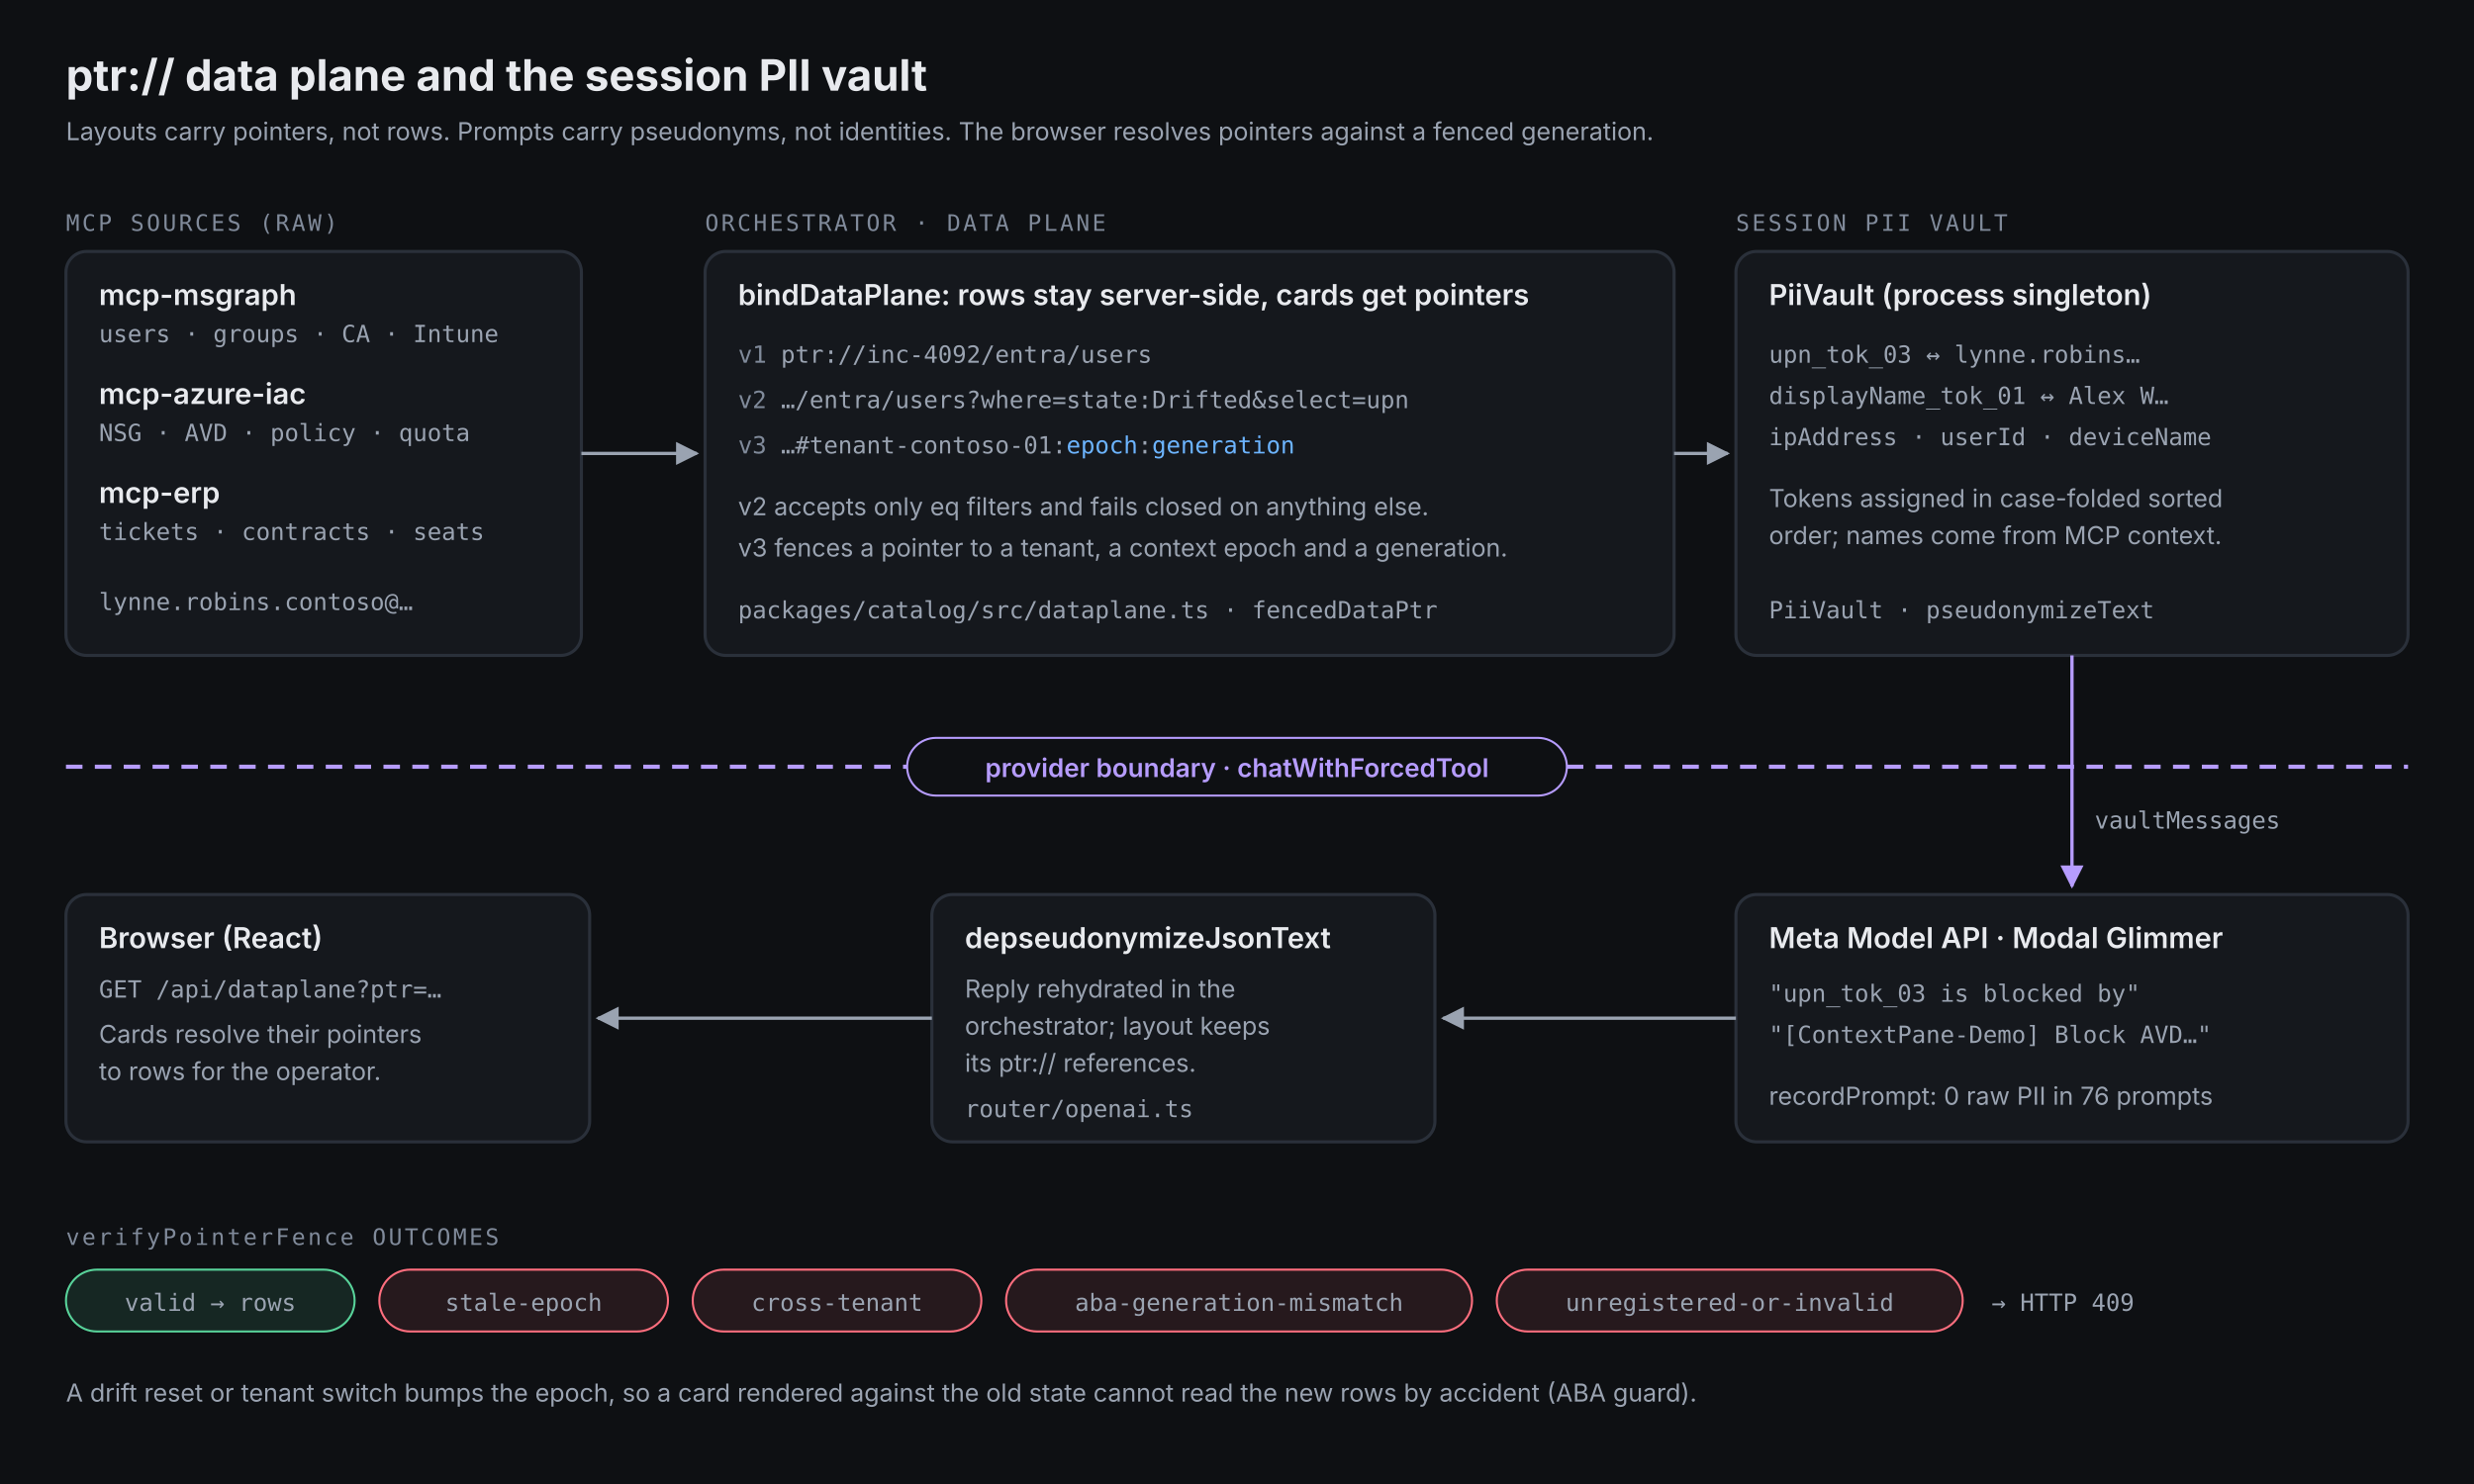
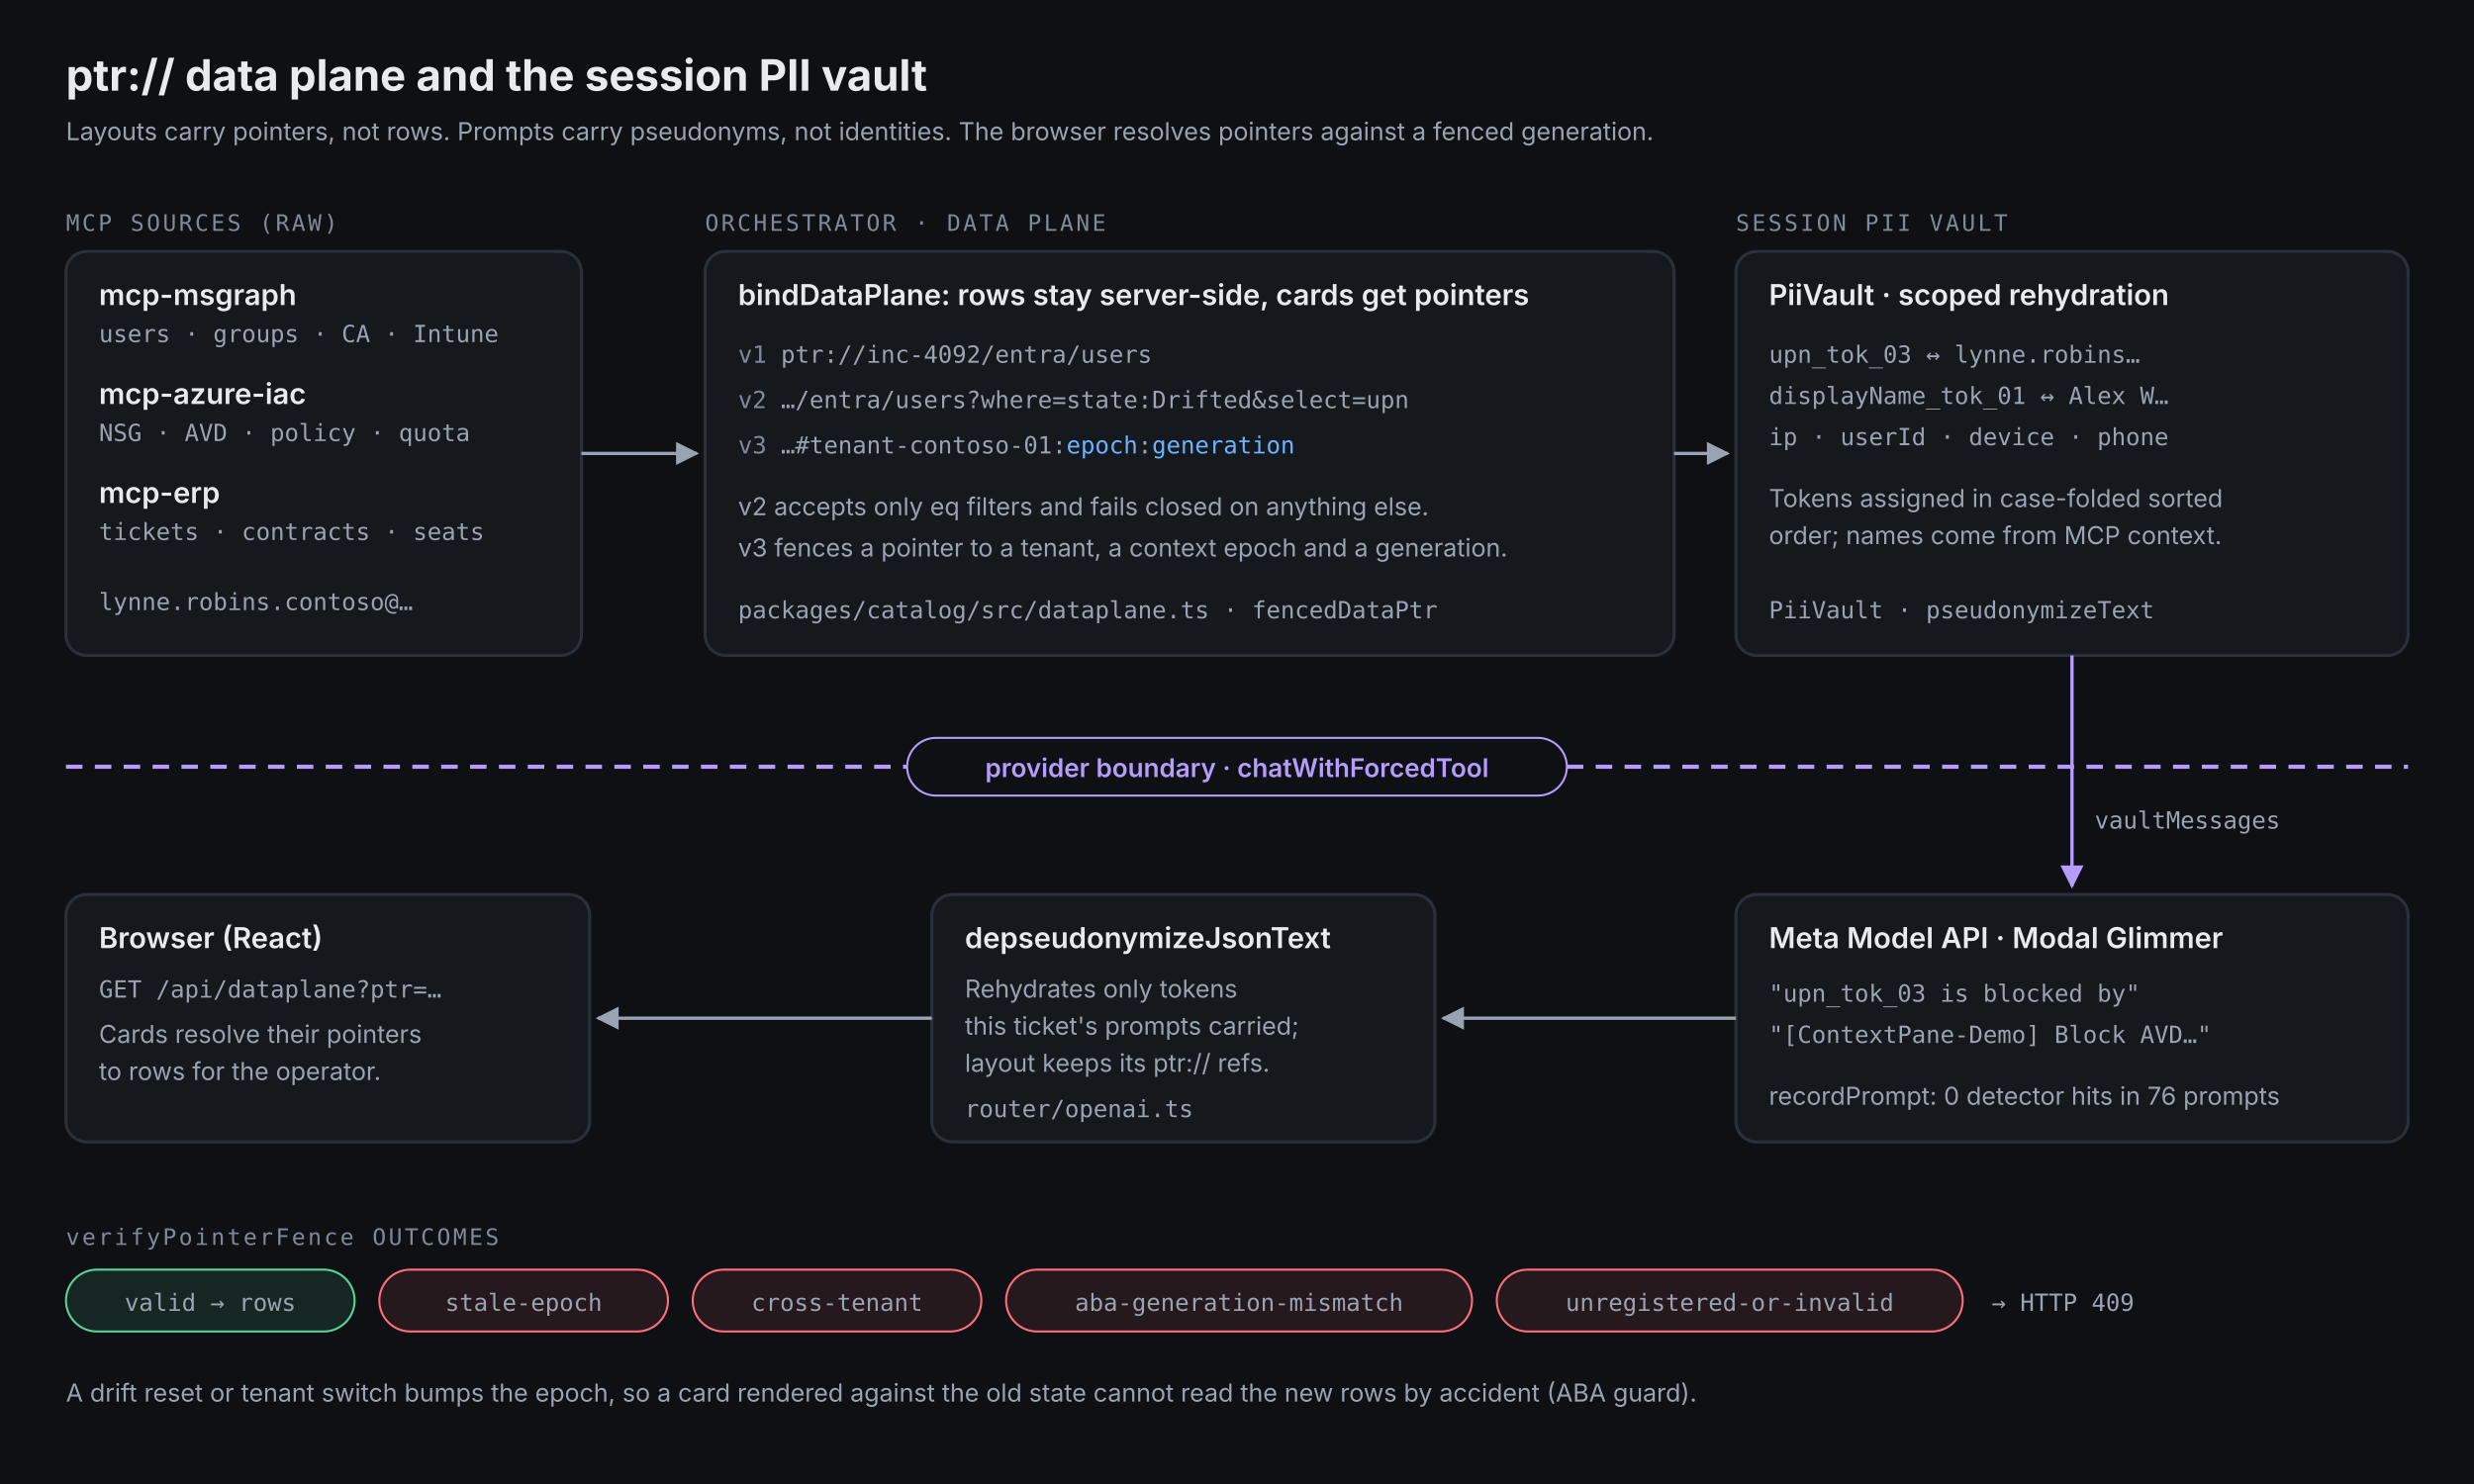
<svg xmlns="http://www.w3.org/2000/svg" width="1200" height="720" viewBox="0 0 1200 720" font-family="Inter, 'Segoe UI', system-ui, sans-serif">
  <defs>
    <marker id="a" viewBox="0 0 10 10" refX="9" refY="5" markerWidth="7" markerHeight="7" orient="auto-start-reverse">
      <path d="M0 0 L10 5 L0 10 z" fill="#9aa3b1" />
    </marker>
    <marker id="am" viewBox="0 0 10 10" refX="9" refY="5" markerWidth="7" markerHeight="7" orient="auto-start-reverse">
      <path d="M0 0 L10 5 L0 10 z" fill="#b69cff" />
    </marker>
    <style>
      .t{fill:#e8eaee;font-size:14px;font-weight:600}
      .s{fill:#9aa3b1;font-size:12px}
      .m{fill:#9aa3b1;font-size:11.5px;font-family:'JetBrains Mono','Cascadia Mono',Consolas,monospace}
      .lbl{fill:#808a9a;font-size:11px;letter-spacing:1.2px;font-family:'JetBrains Mono','Cascadia Mono',Consolas,monospace}
      .box{fill:#15181d;stroke:#2a303a;stroke-width:1.5}
    </style>
  </defs>
  <rect width="1200" height="720" fill="#0e1013" />
  <text x="32" y="44" fill="#e8eaee" font-size="21" font-weight="650">ptr:// data plane and the session PII vault</text>
  <text x="32" y="68" class="s">Layouts carry pointers, not rows. Prompts carry pseudonyms, not identities. The browser resolves pointers against a fenced generation.</text>
  <text x="32" y="112" class="lbl">MCP SOURCES (RAW)</text>
  <rect x="32" y="122" width="250" height="196" rx="10" class="box" />
  <text x="48" y="148" class="t">mcp-msgraph</text>
  <text x="48" y="166" class="m">users · groups · CA · Intune</text>
  <text x="48" y="196" class="t">mcp-azure-iac</text>
  <text x="48" y="214" class="m">NSG · AVD · policy · quota</text>
  <text x="48" y="244" class="t">mcp-erp</text>
  <text x="48" y="262" class="m">tickets · contracts · seats</text>
  <text x="48" y="296" class="m" fill="#ff6e7e">lynne.robins.contoso@…</text>
  <path d="M282 220 L338 220" stroke="#9aa3b1" stroke-width="1.6" marker-end="url(#a)" />
  <text x="342" y="112" class="lbl">ORCHESTRATOR · DATA PLANE</text>
  <rect x="342" y="122" width="470" height="196" rx="10" class="box" stroke="#6cb4ff" />
  <text x="358" y="148" class="t">bindDataPlane: rows stay server-side, cards get pointers</text>
  <text x="358" y="176" class="m">
    <tspan fill="#808a9a">v1</tspan> ptr://inc-4092/entra/users</text>
  <text x="358" y="198" class="m">
    <tspan fill="#808a9a">v2</tspan> …/entra/users?where=state:Drifted&amp;select=upn</text>
  <text x="358" y="220" class="m">
    <tspan fill="#808a9a">v3</tspan> …#tenant-contoso-01:<tspan fill="#6cb4ff">epoch</tspan>:<tspan fill="#6cb4ff">generation</tspan>
  </text>
  <text x="358" y="250" class="s">v2 accepts only eq filters and fails closed on anything else.</text>
  <text x="358" y="270" class="s">v3 fences a pointer to a tenant, a context epoch and a generation.</text>
  <text x="358" y="300" class="m">packages/catalog/src/dataplane.ts · fencedDataPtr</text>
  <text x="842" y="112" class="lbl">SESSION PII VAULT</text>
  <rect x="842" y="122" width="326" height="196" rx="10" class="box" stroke="#b69cff" />
-   <text x="858" y="148" class="t">PiiVault (process singleton)</text>
+   <text x="858" y="148" class="t">PiiVault · scoped rehydration</text>
  <text x="858" y="176" class="m">upn_tok_03 ↔ lynne.robins…</text>
  <text x="858" y="196" class="m">displayName_tok_01 ↔ Alex W…</text>
-   <text x="858" y="216" class="m">ipAddress · userId · deviceName</text>
+   <text x="858" y="216" class="m">ip · userId · device · phone</text>
  <text x="858" y="246" class="s">Tokens assigned in case-folded sorted</text>
  <text x="858" y="264" class="s">order; names come from MCP context.</text>
  <text x="858" y="300" class="m">PiiVault · pseudonymizeText</text>
  <path d="M812 220 L838 220" stroke="#9aa3b1" stroke-width="1.6" marker-end="url(#a)" />
  <line x1="32" y1="372" x2="1168" y2="372" stroke="#b69cff" stroke-width="2" stroke-dasharray="8 6" />
  <rect x="440" y="358" width="320" height="28" rx="14" fill="#0e1013" stroke="#b69cff" />
  <text x="600" y="377" text-anchor="middle" fill="#b69cff" font-size="12.5" font-weight="600">provider boundary · chatWithForcedTool</text>
  <path d="M1005 318 L1005 430" stroke="#b69cff" stroke-width="1.6" marker-end="url(#am)" />
  <text x="1016" y="402" class="m" fill="#b69cff">vaultMessages</text>
  <rect x="842" y="434" width="326" height="120" rx="10" class="box" />
  <text x="858" y="460" class="t">Meta Model API · Modal Glimmer</text>
  <text x="858" y="486" class="m">"upn_tok_03 is blocked by"</text>
  <text x="858" y="506" class="m">"[ContextPane-Demo] Block AVD…"</text>
-   <text x="858" y="536" class="s">recordPrompt: 0 raw PII in 76 prompts</text>
+   <text x="858" y="536" class="s">recordPrompt: 0 detector hits in 76 prompts</text>
  <path d="M842 494 L700 494" stroke="#9aa3b1" stroke-width="1.6" marker-end="url(#a)" />
  <rect x="452" y="434" width="244" height="120" rx="10" class="box" stroke="#58d39a" />
  <text x="468" y="460" class="t">depseudonymizeJsonText</text>
-   <text x="468" y="484" class="s">Reply rehydrated in the</text>
-   <text x="468" y="502" class="s">orchestrator; layout keeps</text>
-   <text x="468" y="520" class="s">its ptr:// references.</text>
+   <text x="468" y="484" class="s">Rehydrates only tokens</text>
+   <text x="468" y="502" class="s">this ticket's prompts carried;</text>
+   <text x="468" y="520" class="s">layout keeps its ptr:// refs.</text>
  <text x="468" y="542" class="m">router/openai.ts</text>
  <path d="M452 494 L290 494" stroke="#9aa3b1" stroke-width="1.6" marker-end="url(#a)" />
  <rect x="32" y="434" width="254" height="120" rx="10" class="box" stroke="#6cb4ff" />
  <text x="48" y="460" class="t">Browser (React)</text>
  <text x="48" y="484" class="m">GET /api/dataplane?ptr=…</text>
  <text x="48" y="506" class="s">Cards resolve their pointers</text>
  <text x="48" y="524" class="s">to rows for the operator.</text>
  <text x="32" y="604" class="lbl">verifyPointerFence OUTCOMES</text>
  <rect x="32" y="616" width="140" height="30" rx="15" fill="#58d39a" fill-opacity=".12" stroke="#58d39a" />
  <text x="102" y="636" text-anchor="middle" class="m" fill="#58d39a">valid → rows</text>
  <rect x="184" y="616" width="140" height="30" rx="15" fill="#ff6e7e" fill-opacity=".1" stroke="#ff6e7e" />
  <text x="254" y="636" text-anchor="middle" class="m" fill="#ff6e7e">stale-epoch</text>
  <rect x="336" y="616" width="140" height="30" rx="15" fill="#ff6e7e" fill-opacity=".1" stroke="#ff6e7e" />
  <text x="406" y="636" text-anchor="middle" class="m" fill="#ff6e7e">cross-tenant</text>
  <rect x="488" y="616" width="226" height="30" rx="15" fill="#ff6e7e" fill-opacity=".1" stroke="#ff6e7e" />
  <text x="601" y="636" text-anchor="middle" class="m" fill="#ff6e7e">aba-generation-mismatch</text>
  <rect x="726" y="616" width="226" height="30" rx="15" fill="#ff6e7e" fill-opacity=".1" stroke="#ff6e7e" />
  <text x="839" y="636" text-anchor="middle" class="m" fill="#ff6e7e">unregistered-or-invalid</text>
  <text x="966" y="636" class="m">→ HTTP 409</text>
  <text x="32" y="680" class="s">A drift reset or tenant switch bumps the epoch, so a card rendered against the old state cannot read the new rows by accident (ABA guard).</text>
</svg>
